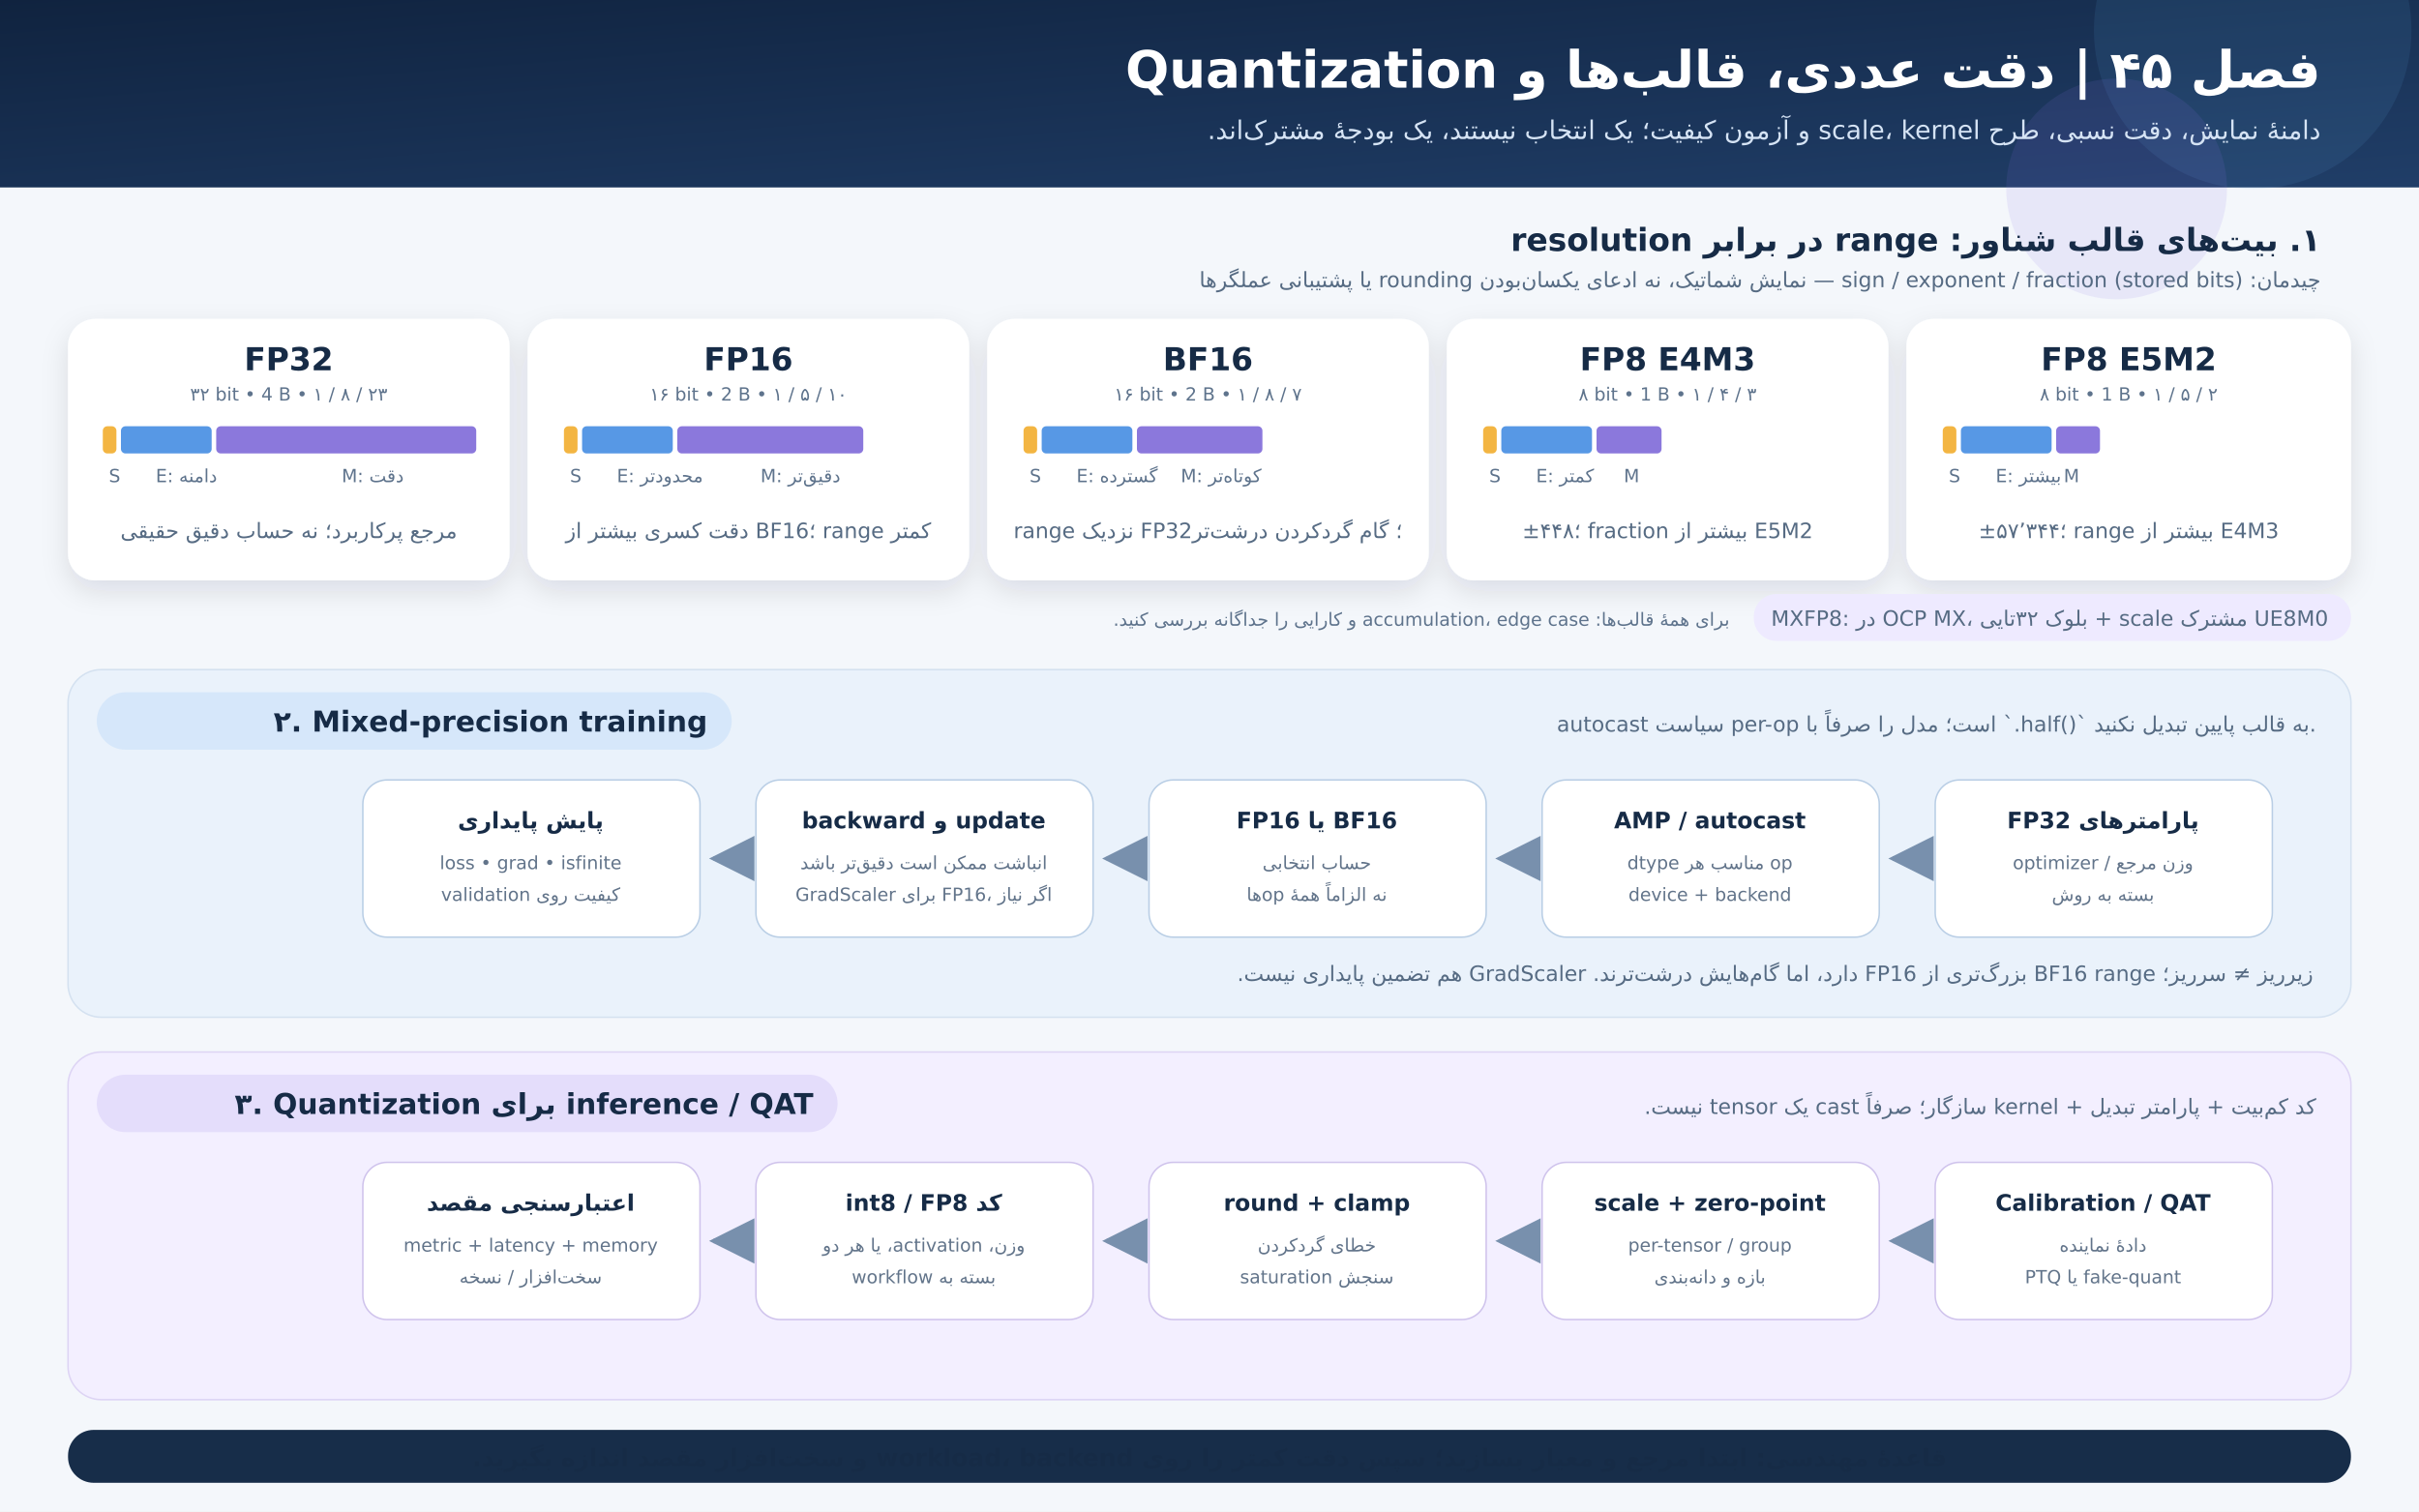
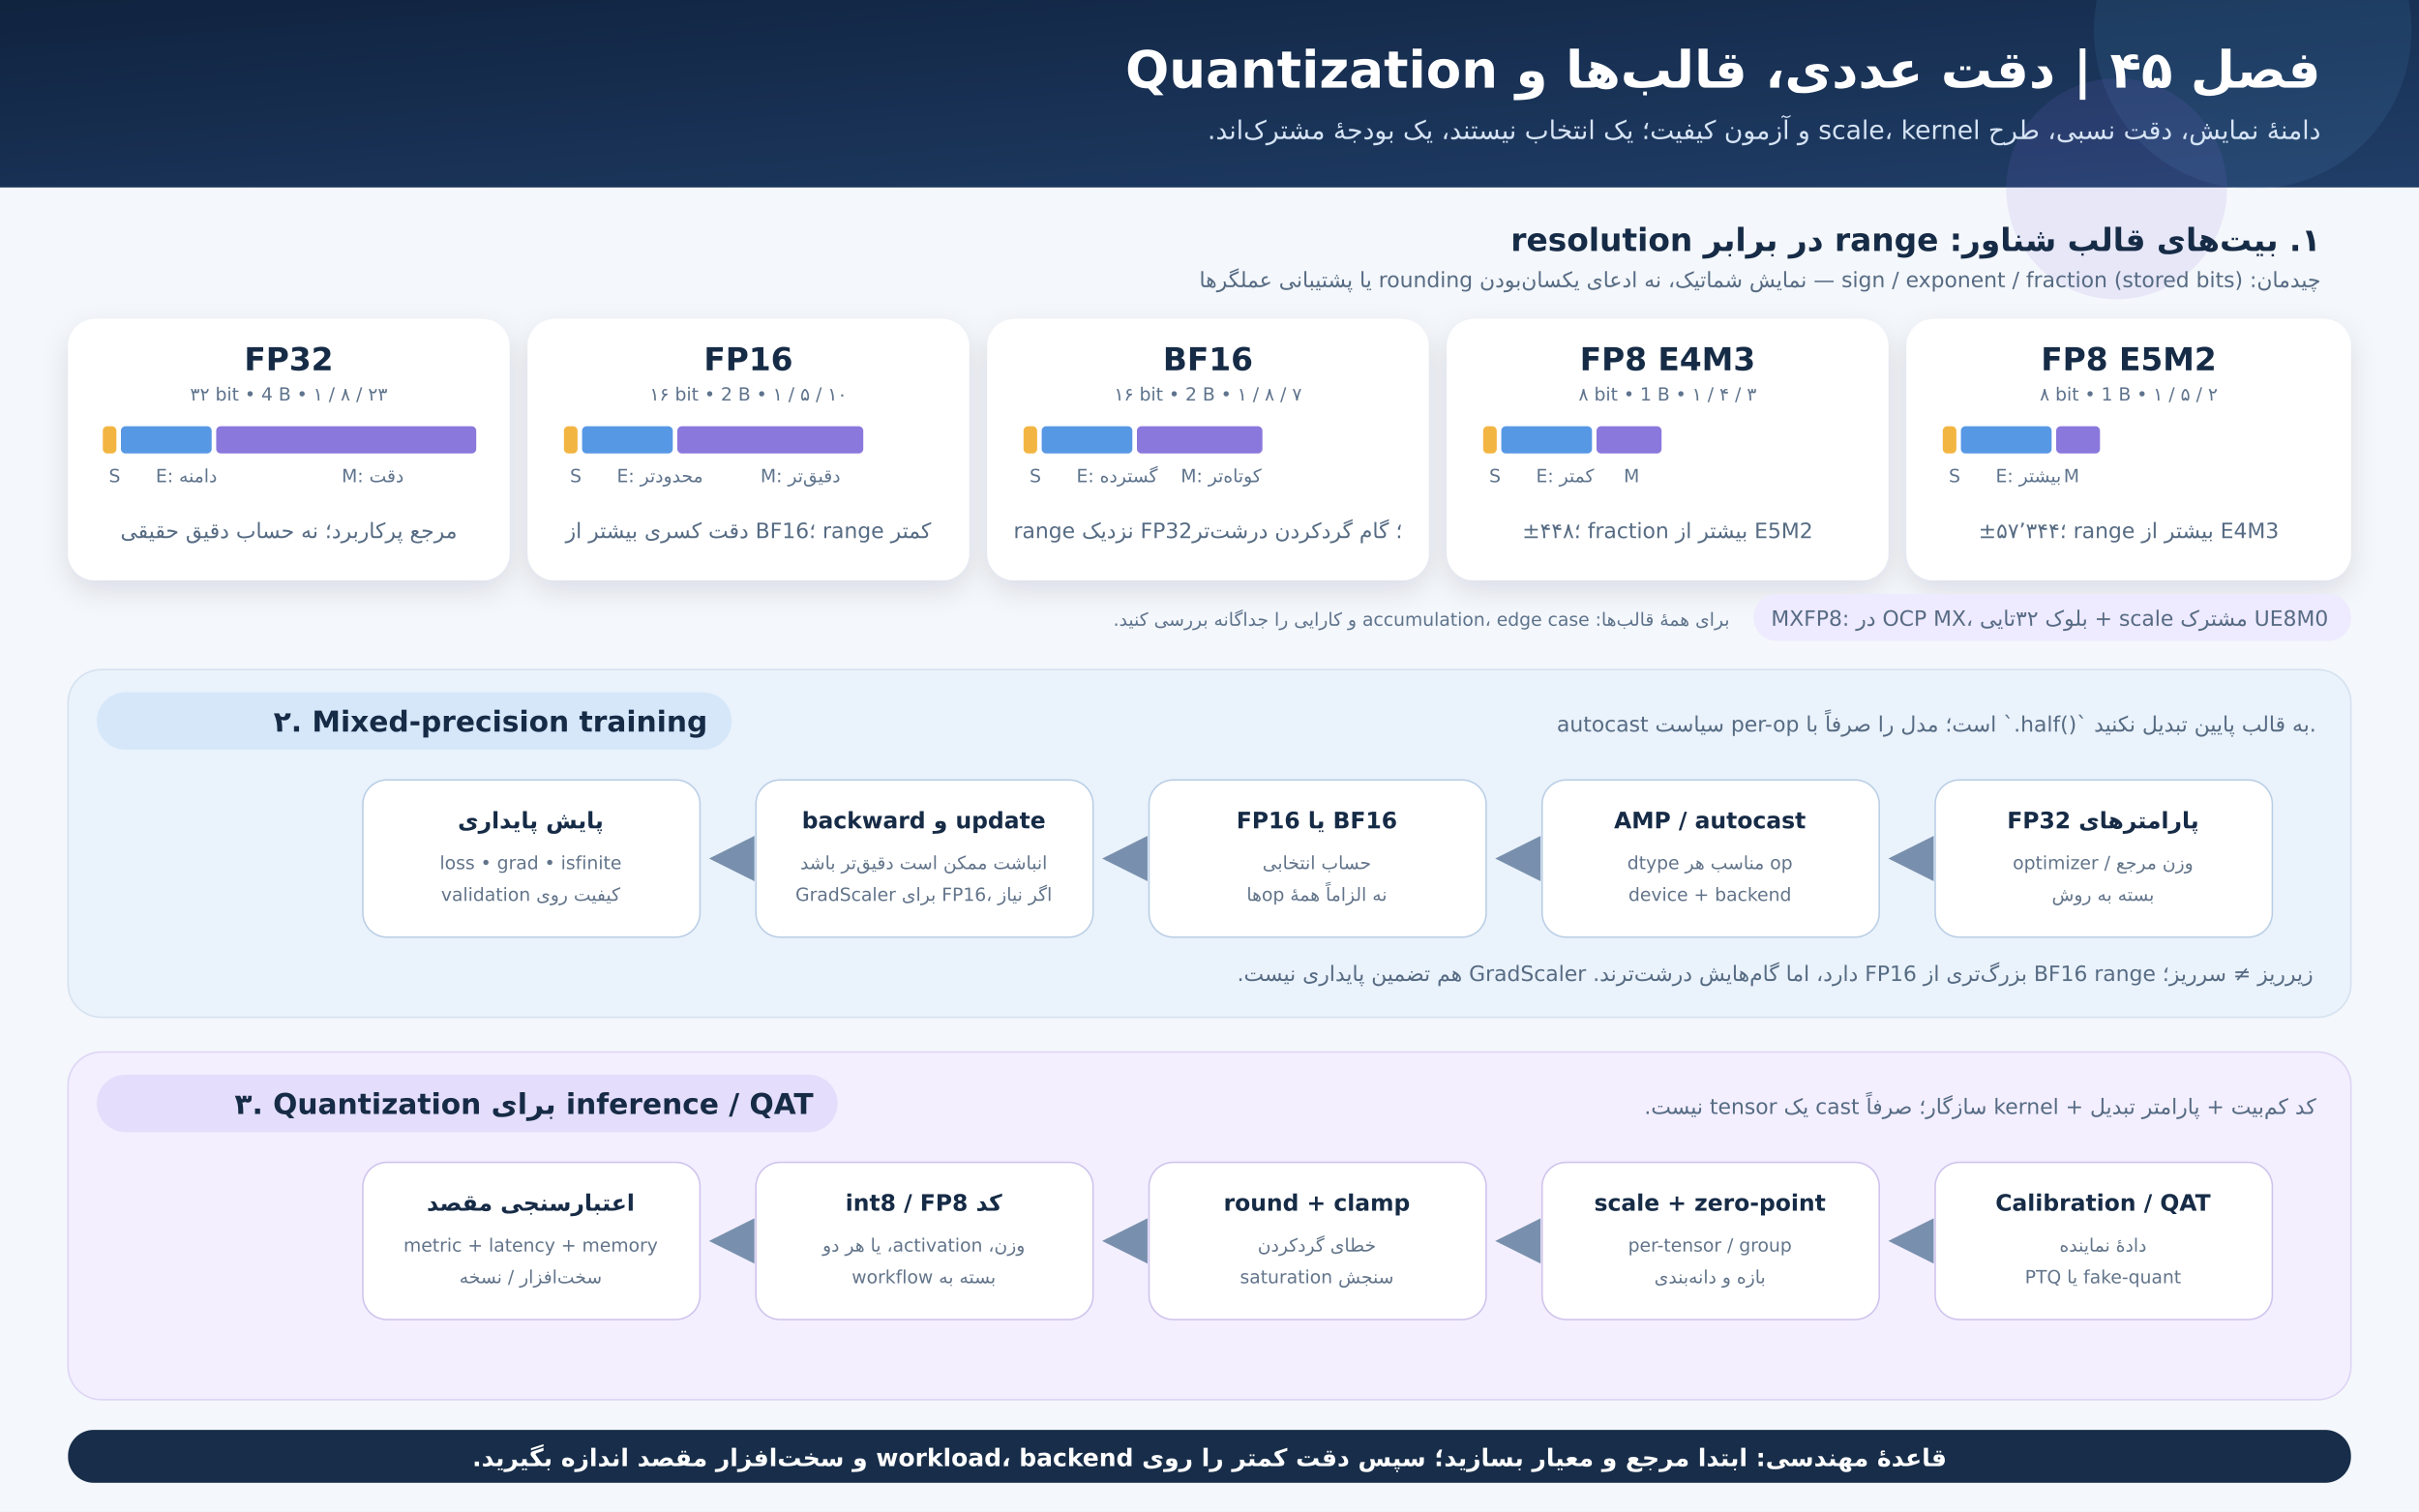
<svg xmlns="http://www.w3.org/2000/svg" width="1600" height="1000" viewBox="0 0 1600 1000" role="img" aria-labelledby="title desc">
  <defs>
    <linearGradient id="header" x1="0" x2="1" y1="0" y2="1">
      <stop offset="0" stop-color="#10233f" />
      <stop offset="1" stop-color="#203e68" />
    </linearGradient>
    <filter id="shadow" x="-20%" y="-20%" width="140%" height="150%">
      <feDropShadow dx="0" dy="7" stdDeviation="9" flood-color="#152b45" flood-opacity=".11" />
    </filter>
    <marker id="arrow" markerWidth="12" markerHeight="12" refX="10" refY="6" orient="auto">
      <path d="M1,1 L11,6 L1,11 Z" fill="#7890ad" />
    </marker>
    <style>
      text { font-family: "Vazirmatn", "DejaVu Sans", sans-serif; fill: #162b46; }
      .rtl { direction: ltr; unicode-bidi: plaintext; }
      .title { font-size: 34px; font-weight: 800; fill: #fff; }
      .subtitle { font-size: 17px; fill: #d5e3f4; }
      .section { font-size: 21px; font-weight: 800; }
      .card-title { font-size: 21px; font-weight: 800; }
      .small { font-size: 14px; fill: #566b83; }
      .tiny { font-size: 12px; fill: #5e738c; }
      .lane-title { font-size: 19px; font-weight: 800; }
      .box-title { font-size: 15px; font-weight: 700; }
      .box-sub { font-size: 12px; fill: #62748a; }
+       .footer { fill: #fff; }
    </style>
  </defs>
  <rect width="1600" height="1000" fill="#f4f7fb" />
  <rect x="0" y="0" width="1600" height="124" fill="url(#header)" />
  <circle cx="1490" cy="20" r="105" fill="#5fa1de" opacity=".11" />
  <circle cx="1400" cy="125" r="73" fill="#8a72e8" opacity=".12" />
  <text class="rtl title" x="1535" y="58" text-anchor="end">فصل ۴۵ | دقت عددی، قالب‌ها و Quantization</text>
  <text class="rtl subtitle" x="1535" y="92" text-anchor="end">دامنهٔ نمایش، دقت نسبی، طرح scale، kernel و آزمون کیفیت؛ یک انتخاب نیستند، یک بودجهٔ مشترک‌اند.</text>
  <text class="rtl section" x="1535" y="166" text-anchor="end">۱. بیت‌های قالب شناور: range در برابر resolution</text>
  <text class="rtl small" x="1535" y="190" text-anchor="end">چیدمان: sign / exponent / fraction (stored bits) — نمایش شماتیک، نه ادعای یکسان‌بودن rounding یا پشتیبانی عملگرها</text>
  <g filter="url(#shadow)">
    <rect x="45" y="211" width="292" height="173" rx="18" fill="#fff" />
    <rect x="349" y="211" width="292" height="173" rx="18" fill="#fff" />
    <rect x="653" y="211" width="292" height="173" rx="18" fill="#fff" />
    <rect x="957" y="211" width="292" height="173" rx="18" fill="#fff" />
    <rect x="1261" y="211" width="294" height="173" rx="18" fill="#fff" />
  </g>
  <g>
    <text class="card-title" x="191" y="245" text-anchor="middle">FP32</text>
    <text class="tiny" x="191" y="265" text-anchor="middle">۳۲ bit • 4 B • ۱ / ۸ / ۲۳</text>
    <rect x="68" y="282" width="9" height="18" rx="3" fill="#f3b542" />
    <rect x="80" y="282" width="60" height="18" rx="3" fill="#5798e5" />
    <rect x="143" y="282" width="172" height="18" rx="3" fill="#8b78dc" />
    <text class="tiny" x="72" y="319">S</text>
    <text class="tiny" x="103" y="319">E: دامنه</text>
    <text class="tiny" x="226" y="319">M: دقت</text>
    <text class="small" x="191" y="356" text-anchor="middle">مرجع پرکاربرد؛ نه حساب دقیق حقیقی</text>
    <text class="card-title" x="495" y="245" text-anchor="middle">FP16</text>
    <text class="tiny" x="495" y="265" text-anchor="middle">۱۶ bit • 2 B • ۱ / ۵ / ۱۰</text>
    <rect x="373" y="282" width="9" height="18" rx="3" fill="#f3b542" />
    <rect x="385" y="282" width="60" height="18" rx="3" fill="#5798e5" />
    <rect x="448" y="282" width="123" height="18" rx="3" fill="#8b78dc" />
    <text class="tiny" x="377" y="319">S</text>
    <text class="tiny" x="408" y="319">E: محدودتر</text>
    <text class="tiny" x="503" y="319">M: دقیق‌تر</text>
    <text class="small" x="495" y="356" text-anchor="middle">دقت کسری بیشتر از BF16؛ range کمتر</text>
    <text class="card-title" x="799" y="245" text-anchor="middle">BF16</text>
    <text class="tiny" x="799" y="265" text-anchor="middle">۱۶ bit • 2 B • ۱ / ۸ / ۷</text>
    <rect x="677" y="282" width="9" height="18" rx="3" fill="#f3b542" />
    <rect x="689" y="282" width="60" height="18" rx="3" fill="#5798e5" />
    <rect x="752" y="282" width="83" height="18" rx="3" fill="#8b78dc" />
    <text class="tiny" x="681" y="319">S</text>
    <text class="tiny" x="712" y="319">E: گسترده</text>
    <text class="tiny" x="781" y="319">M: کوتاه‌تر</text>
    <text class="small" x="799" y="356" text-anchor="middle">range نزدیک FP32؛ گام گردکردن درشت‌تر</text>
    <text class="card-title" x="1103" y="245" text-anchor="middle">FP8 E4M3</text>
    <text class="tiny" x="1103" y="265" text-anchor="middle">۸ bit • 1 B • ۱ / ۴ / ۳</text>
    <rect x="981" y="282" width="9" height="18" rx="3" fill="#f3b542" />
    <rect x="993" y="282" width="60" height="18" rx="3" fill="#5798e5" />
    <rect x="1056" y="282" width="43" height="18" rx="3" fill="#8b78dc" />
    <text class="tiny" x="985" y="319">S</text>
    <text class="tiny" x="1016" y="319">E: کمتر</text>
    <text class="tiny" x="1074" y="319">M</text>
    <text class="small" x="1103" y="356" text-anchor="middle">±۴۴۸؛ fraction بیشتر از E5M2</text>
    <text class="card-title" x="1408" y="245" text-anchor="middle">FP8 E5M2</text>
    <text class="tiny" x="1408" y="265" text-anchor="middle">۸ bit • 1 B • ۱ / ۵ / ۲</text>
    <rect x="1285" y="282" width="9" height="18" rx="3" fill="#f3b542" />
    <rect x="1297" y="282" width="60" height="18" rx="3" fill="#5798e5" />
    <rect x="1360" y="282" width="29" height="18" rx="3" fill="#8b78dc" />
    <text class="tiny" x="1289" y="319">S</text>
    <text class="tiny" x="1320" y="319">E: بیشتر</text>
    <text class="tiny" x="1365" y="319">M</text>
    <text class="small" x="1408" y="356" text-anchor="middle">±۵۷٬۳۴۴؛ range بیشتر از E4M3</text>
  </g>
  <rect x="1160" y="393" width="395" height="31" rx="15" fill="#eeeaff" />
  <text class="rtl small" x="1540" y="414" text-anchor="end" fill="#5543a5">MXFP8: در OCP MX، بلوک ۳۲تایی + scale مشترک UE8M0</text>
  <text class="rtl tiny" x="1144" y="414" text-anchor="end">برای همهٔ قالب‌ها: accumulation، edge case و کارایی را جداگانه بررسی کنید.</text>
  <rect x="45" y="443" width="1510" height="230" rx="22" fill="#eaf2fb" stroke="#d4e1f0" />
  <rect x="64" y="458" width="420" height="38" rx="19" fill="#d6e7fa" />
  <text class="rtl lane-title" x="468" y="484" text-anchor="end">۲. Mixed-precision training</text>
  <text class="rtl small" x="1532" y="484" text-anchor="end">autocast سیاست per-op است؛ مدل را صرفاً با `.half()` به قالب پایین تبدیل نکنید.</text>
  <g>
    <rect x="1280" y="516" width="223" height="104" rx="16" fill="#fff" stroke="#b9cee5" />
    <rect x="1020" y="516" width="223" height="104" rx="16" fill="#fff" stroke="#b9cee5" />
    <rect x="760" y="516" width="223" height="104" rx="16" fill="#fff" stroke="#b9cee5" />
    <rect x="500" y="516" width="223" height="104" rx="16" fill="#fff" stroke="#b9cee5" />
    <rect x="240" y="516" width="223" height="104" rx="16" fill="#fff" stroke="#b9cee5" />
    <text class="rtl box-title" x="1391" y="548" text-anchor="middle">پارامترهای FP32</text>
    <text class="rtl box-sub" x="1391" y="575" text-anchor="middle">وزن مرجع / optimizer</text>
    <text class="rtl box-sub" x="1391" y="596" text-anchor="middle">بسته به روش</text>
    <text class="rtl box-title" x="1131" y="548" text-anchor="middle">AMP / autocast</text>
    <text class="rtl box-sub" x="1131" y="575" text-anchor="middle">dtype مناسب هر op</text>
    <text class="rtl box-sub" x="1131" y="596" text-anchor="middle">device + backend</text>
    <text class="rtl box-title" x="871" y="548" text-anchor="middle">FP16 یا BF16</text>
    <text class="rtl box-sub" x="871" y="575" text-anchor="middle">حساب انتخابی</text>
    <text class="rtl box-sub" x="871" y="596" text-anchor="middle">نه الزاماً همهٔ opها</text>
    <text class="rtl box-title" x="611" y="548" text-anchor="middle">backward و update</text>
    <text class="rtl box-sub" x="611" y="575" text-anchor="middle">انباشت ممکن است دقیق‌تر باشد</text>
    <text class="rtl box-sub" x="611" y="596" text-anchor="middle">GradScaler برای FP16، اگر نیاز</text>
    <text class="rtl box-title" x="351" y="548" text-anchor="middle">پایش پایداری</text>
    <text class="rtl box-sub" x="351" y="575" text-anchor="middle">loss • grad • isfinite</text>
    <text class="rtl box-sub" x="351" y="596" text-anchor="middle">کیفیت روی validation</text>
    <path d="M1270 568 H1252" stroke="#7890ad" stroke-width="3" marker-end="url(#arrow)" />
    <path d="M1010 568 H992" stroke="#7890ad" stroke-width="3" marker-end="url(#arrow)" />
    <path d="M750 568 H732" stroke="#7890ad" stroke-width="3" marker-end="url(#arrow)" />
    <path d="M490 568 H472" stroke="#7890ad" stroke-width="3" marker-end="url(#arrow)" />
  </g>
  <text class="rtl small" x="1530" y="649" text-anchor="end">زیرریز ≠ سرریز؛ BF16 range بزرگ‌تری از FP16 دارد، اما گام‌هایش درشت‌ترند. GradScaler هم تضمین پایداری نیست.</text>
  <rect x="45" y="696" width="1510" height="230" rx="22" fill="#f3efff" stroke="#ddd4f4" />
  <rect x="64" y="711" width="490" height="38" rx="19" fill="#e4ddfb" />
  <text class="rtl lane-title" x="538" y="737" text-anchor="end">۳. Quantization برای inference / QAT</text>
  <text class="rtl small" x="1532" y="737" text-anchor="end">کد کم‌بیت + پارامتر تبدیل + kernel سازگار؛ صرفاً cast یک tensor نیست.</text>
  <g>
    <rect x="1280" y="769" width="223" height="104" rx="16" fill="#fff" stroke="#cfc3ec" />
    <rect x="1020" y="769" width="223" height="104" rx="16" fill="#fff" stroke="#cfc3ec" />
    <rect x="760" y="769" width="223" height="104" rx="16" fill="#fff" stroke="#cfc3ec" />
    <rect x="500" y="769" width="223" height="104" rx="16" fill="#fff" stroke="#cfc3ec" />
    <rect x="240" y="769" width="223" height="104" rx="16" fill="#fff" stroke="#cfc3ec" />
    <text class="rtl box-title" x="1391" y="801" text-anchor="middle">Calibration / QAT</text>
    <text class="rtl box-sub" x="1391" y="828" text-anchor="middle">دادهٔ نماینده</text>
    <text class="rtl box-sub" x="1391" y="849" text-anchor="middle">PTQ یا fake-quant</text>
    <text class="rtl box-title" x="1131" y="801" text-anchor="middle">scale + zero-point</text>
    <text class="rtl box-sub" x="1131" y="828" text-anchor="middle">per-tensor / group</text>
    <text class="rtl box-sub" x="1131" y="849" text-anchor="middle">بازه و دانه‌بندی</text>
    <text class="rtl box-title" x="871" y="801" text-anchor="middle">round + clamp</text>
    <text class="rtl box-sub" x="871" y="828" text-anchor="middle">خطای گردکردن</text>
    <text class="rtl box-sub" x="871" y="849" text-anchor="middle">سنجش saturation</text>
    <text class="rtl box-title" x="611" y="801" text-anchor="middle">کد int8 / FP8</text>
    <text class="rtl box-sub" x="611" y="828" text-anchor="middle">وزن، activation، یا هر دو</text>
    <text class="rtl box-sub" x="611" y="849" text-anchor="middle">بسته به workflow</text>
    <text class="rtl box-title" x="351" y="801" text-anchor="middle">اعتبارسنجی مقصد</text>
    <text class="rtl box-sub" x="351" y="828" text-anchor="middle">metric + latency + memory</text>
    <text class="rtl box-sub" x="351" y="849" text-anchor="middle">سخت‌افزار / نسخه</text>
    <path d="M1270 821 H1252" stroke="#8c79b8" stroke-width="3" marker-end="url(#arrow)" />
    <path d="M1010 821 H992" stroke="#8c79b8" stroke-width="3" marker-end="url(#arrow)" />
    <path d="M750 821 H732" stroke="#8c79b8" stroke-width="3" marker-end="url(#arrow)" />
    <path d="M490 821 H472" stroke="#8c79b8" stroke-width="3" marker-end="url(#arrow)" />
  </g>
  <rect x="45" y="946" width="1510" height="35" rx="17" fill="#172d49" />
-   <text class="rtl" x="800" y="970" text-anchor="middle" font-size="16" font-weight="700" fill="#fff">قاعدهٔ مهندسی: ابتدا مرجع و معیار بسازید؛ سپس دقت کمتر را روی workload، backend و سخت‌افزار مقصد اندازه بگیرید.</text>
+   <text class="rtl footer" x="800" y="970" text-anchor="middle" font-size="16" font-weight="700" fill="#fff">قاعدهٔ مهندسی: ابتدا مرجع و معیار بسازید؛ سپس دقت کمتر را روی workload، backend و سخت‌افزار مقصد اندازه بگیرید.</text>
</svg>
